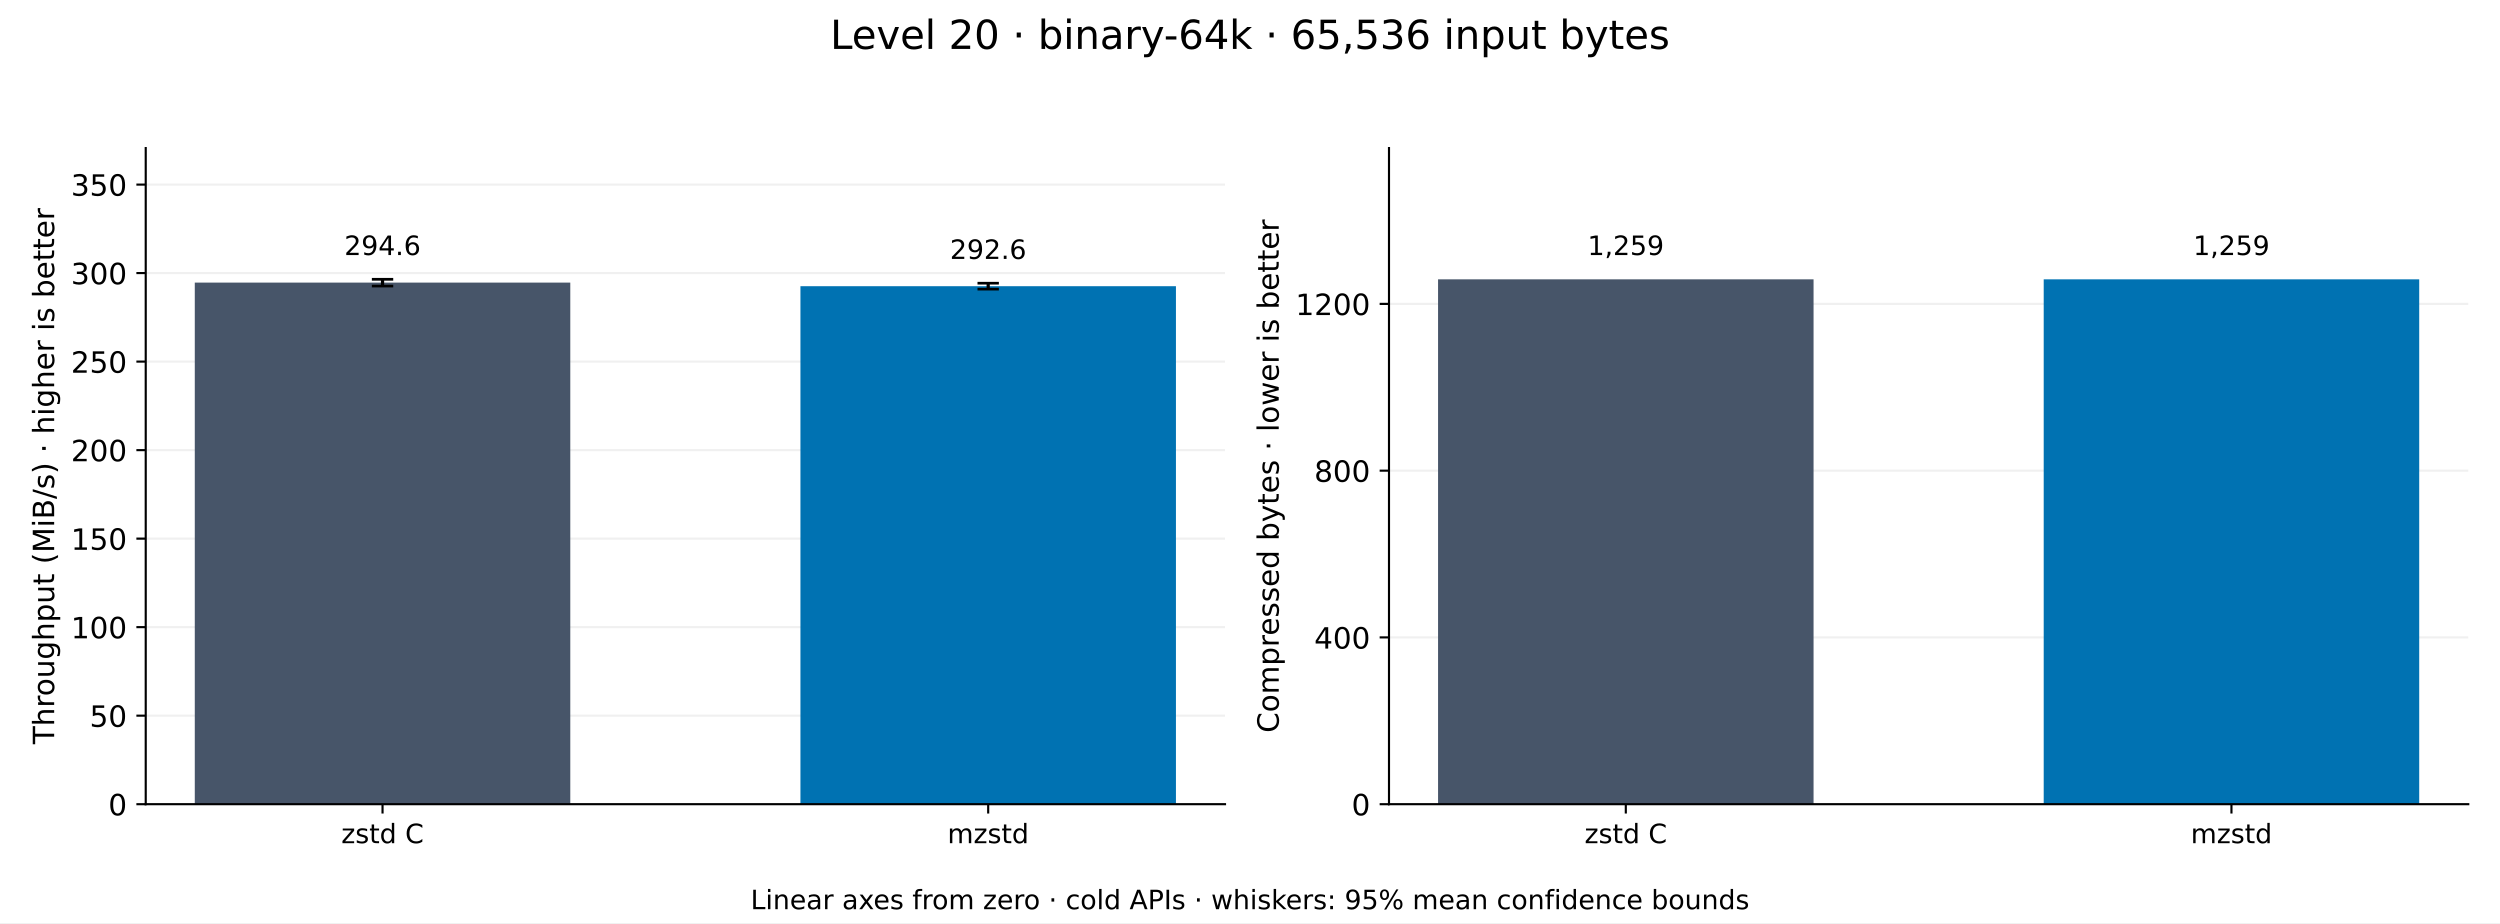
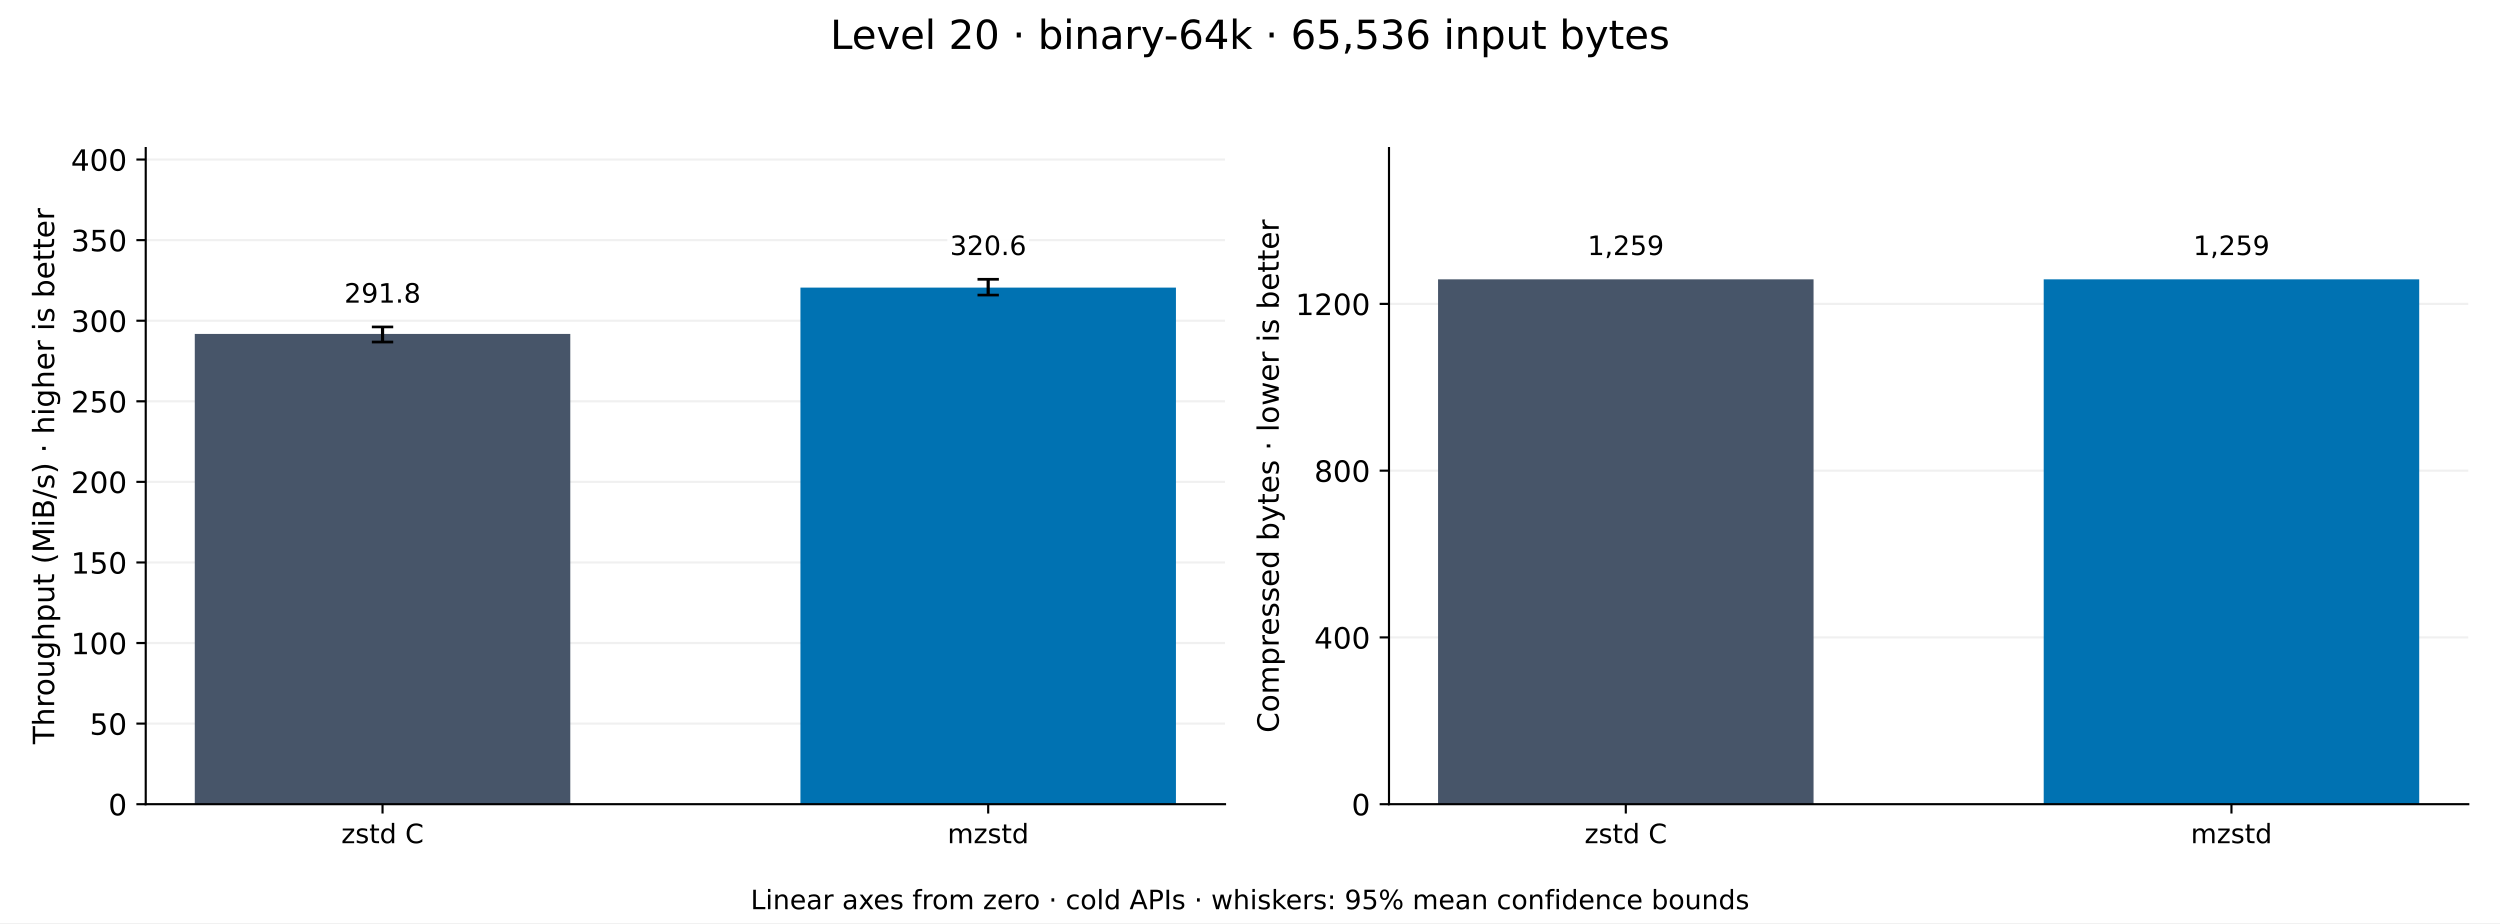
<svg xmlns="http://www.w3.org/2000/svg" xmlns:xlink="http://www.w3.org/1999/xlink" width="936pt" height="345.6pt" viewBox="0 0 936 345.6" version="1.1">
  <defs>
    <style type="text/css">*{stroke-linejoin: round; stroke-linecap: butt}</style>
  </defs>
  <g id="figure_1">
    <g id="patch_1">
      <path d="M 0 345.6 L 936 345.6 L 936 0 L 0 0 z " style="fill: #ffffff" />
    </g>
    <g id="axes_1">
      <g id="patch_2">
        <path d="M 54.56 301.088 L 458.64 301.088 L 458.64 55.44 L 54.56 55.44 z " style="fill: #ffffff" />
      </g>
      <g id="matplotlib.axis_1">
        <g id="xtick_1">
          <g id="line2d_1">
            <defs>
              <path id="mcbfd24ea1b" d="M 0 0 L 0 3.5 " style="stroke: #000000; stroke-width: 0.8" />
            </defs>
            <g>
              <use xlink:href="#mcbfd24ea1b" x="143.222" y="301.088" style="stroke: #000000; stroke-width: 0.8" />
            </g>
          </g>
          <g id="text_1">
            <text style="font-size: 10px; font-family: 'DejaVu Sans', 'Bitstream Vera Sans', 'Computer Modern Sans Serif', 'Lucida Grande', 'Verdana', 'Geneva', 'Lucid', 'Arial', 'Helvetica', 'Avant Garde', sans-serif; text-anchor: middle" x="143.222" y="315.686" transform="rotate(-0 143.2218 315.6864)">zstd C</text>
          </g>
        </g>
        <g id="xtick_2">
          <g id="line2d_2">
            <g>
              <use xlink:href="#mcbfd24ea1b" x="369.978" y="301.088" style="stroke: #000000; stroke-width: 0.8" />
            </g>
          </g>
          <g id="text_2">
            <text style="font-size: 10px; font-family: 'DejaVu Sans', 'Bitstream Vera Sans', 'Computer Modern Sans Serif', 'Lucida Grande', 'Verdana', 'Geneva', 'Lucid', 'Arial', 'Helvetica', 'Avant Garde', sans-serif; text-anchor: middle" x="369.978" y="315.686" transform="rotate(-0 369.9782 315.6864)">mzstd</text>
          </g>
        </g>
      </g>
      <g id="matplotlib.axis_2">
        <g id="ytick_1">
          <g id="line2d_3">
            <path d="M 54.56 301.088 L 458.64 301.088 " clip-path="url(#p4144bda285)" style="fill: none; stroke: #b0b0b0; stroke-opacity: 0.18; stroke-width: 0.8; stroke-linecap: square" />
          </g>
          <g id="line2d_4">
            <defs>
              <path id="m862e928616" d="M 0 0 L -3.5 0 " style="stroke: #000000; stroke-width: 0.8" />
            </defs>
            <g>
              <use xlink:href="#m862e928616" x="54.56" y="301.088" style="stroke: #000000; stroke-width: 0.8" />
            </g>
          </g>
          <g id="text_3">
            <text style="font-size: 11px; font-family: 'DejaVu Sans', 'Bitstream Vera Sans', 'Computer Modern Sans Serif', 'Lucida Grande', 'Verdana', 'Geneva', 'Lucid', 'Arial', 'Helvetica', 'Avant Garde', sans-serif; text-anchor: end" x="47.56" y="305.267" transform="rotate(-0 47.56 305.2671)">0</text>
          </g>
        </g>
        <g id="ytick_2">
          <g id="line2d_5">
-             <path d="M 54.56 267.947 L 458.64 267.947 " clip-path="url(#p4144bda285)" style="fill: none; stroke: #b0b0b0; stroke-opacity: 0.18; stroke-width: 0.8; stroke-linecap: square" />
+             <path d="M 54.56 270.919 L 458.64 270.919 " clip-path="url(#p4144bda285)" style="fill: none; stroke: #b0b0b0; stroke-opacity: 0.18; stroke-width: 0.8; stroke-linecap: square" />
          </g>
          <g id="line2d_6">
            <g>
-               <use xlink:href="#m862e928616" x="54.56" y="267.947" style="stroke: #000000; stroke-width: 0.8" />
+               <use xlink:href="#m862e928616" x="54.56" y="270.919" style="stroke: #000000; stroke-width: 0.8" />
            </g>
          </g>
          <g id="text_4">
-             <text style="font-size: 11px; font-family: 'DejaVu Sans', 'Bitstream Vera Sans', 'Computer Modern Sans Serif', 'Lucida Grande', 'Verdana', 'Geneva', 'Lucid', 'Arial', 'Helvetica', 'Avant Garde', sans-serif; text-anchor: end" x="47.56" y="272.126" transform="rotate(-0 47.56 272.1265)">50</text>
+             <text style="font-size: 11px; font-family: 'DejaVu Sans', 'Bitstream Vera Sans', 'Computer Modern Sans Serif', 'Lucida Grande', 'Verdana', 'Geneva', 'Lucid', 'Arial', 'Helvetica', 'Avant Garde', sans-serif; text-anchor: end" x="47.56" y="275.098" transform="rotate(-0 47.56 275.0985)">50</text>
          </g>
        </g>
        <g id="ytick_3">
          <g id="line2d_7">
-             <path d="M 54.56 234.807 L 458.64 234.807 " clip-path="url(#p4144bda285)" style="fill: none; stroke: #b0b0b0; stroke-opacity: 0.18; stroke-width: 0.8; stroke-linecap: square" />
+             <path d="M 54.56 240.751 L 458.64 240.751 " clip-path="url(#p4144bda285)" style="fill: none; stroke: #b0b0b0; stroke-opacity: 0.18; stroke-width: 0.8; stroke-linecap: square" />
          </g>
          <g id="line2d_8">
            <g>
-               <use xlink:href="#m862e928616" x="54.56" y="234.807" style="stroke: #000000; stroke-width: 0.8" />
+               <use xlink:href="#m862e928616" x="54.56" y="240.751" style="stroke: #000000; stroke-width: 0.8" />
            </g>
          </g>
          <g id="text_5">
-             <text style="font-size: 11px; font-family: 'DejaVu Sans', 'Bitstream Vera Sans', 'Computer Modern Sans Serif', 'Lucida Grande', 'Verdana', 'Geneva', 'Lucid', 'Arial', 'Helvetica', 'Avant Garde', sans-serif; text-anchor: end" x="47.56" y="238.986" transform="rotate(-0 47.56 238.9859)">100</text>
+             <text style="font-size: 11px; font-family: 'DejaVu Sans', 'Bitstream Vera Sans', 'Computer Modern Sans Serif', 'Lucida Grande', 'Verdana', 'Geneva', 'Lucid', 'Arial', 'Helvetica', 'Avant Garde', sans-serif; text-anchor: end" x="47.56" y="244.93" transform="rotate(-0 47.56 244.9298)">100</text>
          </g>
        </g>
        <g id="ytick_4">
          <g id="line2d_9">
-             <path d="M 54.56 201.666 L 458.64 201.666 " clip-path="url(#p4144bda285)" style="fill: none; stroke: #b0b0b0; stroke-opacity: 0.18; stroke-width: 0.8; stroke-linecap: square" />
+             <path d="M 54.56 210.582 L 458.64 210.582 " clip-path="url(#p4144bda285)" style="fill: none; stroke: #b0b0b0; stroke-opacity: 0.18; stroke-width: 0.8; stroke-linecap: square" />
          </g>
          <g id="line2d_10">
            <g>
-               <use xlink:href="#m862e928616" x="54.56" y="201.666" style="stroke: #000000; stroke-width: 0.8" />
+               <use xlink:href="#m862e928616" x="54.56" y="210.582" style="stroke: #000000; stroke-width: 0.8" />
            </g>
          </g>
          <g id="text_6">
-             <text style="font-size: 11px; font-family: 'DejaVu Sans', 'Bitstream Vera Sans', 'Computer Modern Sans Serif', 'Lucida Grande', 'Verdana', 'Geneva', 'Lucid', 'Arial', 'Helvetica', 'Avant Garde', sans-serif; text-anchor: end" x="47.56" y="205.845" transform="rotate(-0 47.56 205.8452)">150</text>
+             <text style="font-size: 11px; font-family: 'DejaVu Sans', 'Bitstream Vera Sans', 'Computer Modern Sans Serif', 'Lucida Grande', 'Verdana', 'Geneva', 'Lucid', 'Arial', 'Helvetica', 'Avant Garde', sans-serif; text-anchor: end" x="47.56" y="214.761" transform="rotate(-0 47.56 214.7611)">150</text>
          </g>
        </g>
        <g id="ytick_5">
          <g id="line2d_11">
-             <path d="M 54.56 168.525 L 458.64 168.525 " clip-path="url(#p4144bda285)" style="fill: none; stroke: #b0b0b0; stroke-opacity: 0.18; stroke-width: 0.8; stroke-linecap: square" />
+             <path d="M 54.56 180.413 L 458.64 180.413 " clip-path="url(#p4144bda285)" style="fill: none; stroke: #b0b0b0; stroke-opacity: 0.18; stroke-width: 0.8; stroke-linecap: square" />
          </g>
          <g id="line2d_12">
            <g>
-               <use xlink:href="#m862e928616" x="54.56" y="168.525" style="stroke: #000000; stroke-width: 0.8" />
+               <use xlink:href="#m862e928616" x="54.56" y="180.413" style="stroke: #000000; stroke-width: 0.8" />
            </g>
          </g>
          <g id="text_7">
-             <text style="font-size: 11px; font-family: 'DejaVu Sans', 'Bitstream Vera Sans', 'Computer Modern Sans Serif', 'Lucida Grande', 'Verdana', 'Geneva', 'Lucid', 'Arial', 'Helvetica', 'Avant Garde', sans-serif; text-anchor: end" x="47.56" y="172.705" transform="rotate(-0 47.56 172.7046)">200</text>
+             <text style="font-size: 11px; font-family: 'DejaVu Sans', 'Bitstream Vera Sans', 'Computer Modern Sans Serif', 'Lucida Grande', 'Verdana', 'Geneva', 'Lucid', 'Arial', 'Helvetica', 'Avant Garde', sans-serif; text-anchor: end" x="47.56" y="184.592" transform="rotate(-0 47.56 184.5924)">200</text>
          </g>
        </g>
        <g id="ytick_6">
          <g id="line2d_13">
-             <path d="M 54.56 135.385 L 458.64 135.385 " clip-path="url(#p4144bda285)" style="fill: none; stroke: #b0b0b0; stroke-opacity: 0.18; stroke-width: 0.8; stroke-linecap: square" />
+             <path d="M 54.56 150.245 L 458.64 150.245 " clip-path="url(#p4144bda285)" style="fill: none; stroke: #b0b0b0; stroke-opacity: 0.18; stroke-width: 0.8; stroke-linecap: square" />
          </g>
          <g id="line2d_14">
            <g>
-               <use xlink:href="#m862e928616" x="54.56" y="135.385" style="stroke: #000000; stroke-width: 0.8" />
+               <use xlink:href="#m862e928616" x="54.56" y="150.245" style="stroke: #000000; stroke-width: 0.8" />
            </g>
          </g>
          <g id="text_8">
-             <text style="font-size: 11px; font-family: 'DejaVu Sans', 'Bitstream Vera Sans', 'Computer Modern Sans Serif', 'Lucida Grande', 'Verdana', 'Geneva', 'Lucid', 'Arial', 'Helvetica', 'Avant Garde', sans-serif; text-anchor: end" x="47.56" y="139.564" transform="rotate(-0 47.56 139.5639)">250</text>
+             <text style="font-size: 11px; font-family: 'DejaVu Sans', 'Bitstream Vera Sans', 'Computer Modern Sans Serif', 'Lucida Grande', 'Verdana', 'Geneva', 'Lucid', 'Arial', 'Helvetica', 'Avant Garde', sans-serif; text-anchor: end" x="47.56" y="154.424" transform="rotate(-0 47.56 154.4237)">250</text>
          </g>
        </g>
        <g id="ytick_7">
          <g id="line2d_15">
-             <path d="M 54.56 102.244 L 458.64 102.244 " clip-path="url(#p4144bda285)" style="fill: none; stroke: #b0b0b0; stroke-opacity: 0.18; stroke-width: 0.8; stroke-linecap: square" />
+             <path d="M 54.56 120.076 L 458.64 120.076 " clip-path="url(#p4144bda285)" style="fill: none; stroke: #b0b0b0; stroke-opacity: 0.18; stroke-width: 0.8; stroke-linecap: square" />
          </g>
          <g id="line2d_16">
            <g>
-               <use xlink:href="#m862e928616" x="54.56" y="102.244" style="stroke: #000000; stroke-width: 0.8" />
+               <use xlink:href="#m862e928616" x="54.56" y="120.076" style="stroke: #000000; stroke-width: 0.8" />
            </g>
          </g>
          <g id="text_9">
-             <text style="font-size: 11px; font-family: 'DejaVu Sans', 'Bitstream Vera Sans', 'Computer Modern Sans Serif', 'Lucida Grande', 'Verdana', 'Geneva', 'Lucid', 'Arial', 'Helvetica', 'Avant Garde', sans-serif; text-anchor: end" x="47.56" y="106.423" transform="rotate(-0 47.56 106.4233)">300</text>
+             <text style="font-size: 11px; font-family: 'DejaVu Sans', 'Bitstream Vera Sans', 'Computer Modern Sans Serif', 'Lucida Grande', 'Verdana', 'Geneva', 'Lucid', 'Arial', 'Helvetica', 'Avant Garde', sans-serif; text-anchor: end" x="47.56" y="124.255" transform="rotate(-0 47.56 124.255)">300</text>
          </g>
        </g>
        <g id="ytick_8">
          <g id="line2d_17">
-             <path d="M 54.56 69.104 L 458.64 69.104 " clip-path="url(#p4144bda285)" style="fill: none; stroke: #b0b0b0; stroke-opacity: 0.18; stroke-width: 0.8; stroke-linecap: square" />
+             <path d="M 54.56 89.907 L 458.64 89.907 " clip-path="url(#p4144bda285)" style="fill: none; stroke: #b0b0b0; stroke-opacity: 0.18; stroke-width: 0.8; stroke-linecap: square" />
          </g>
          <g id="line2d_18">
            <g>
-               <use xlink:href="#m862e928616" x="54.56" y="69.104" style="stroke: #000000; stroke-width: 0.8" />
+               <use xlink:href="#m862e928616" x="54.56" y="89.907" style="stroke: #000000; stroke-width: 0.8" />
            </g>
          </g>
          <g id="text_10">
-             <text style="font-size: 11px; font-family: 'DejaVu Sans', 'Bitstream Vera Sans', 'Computer Modern Sans Serif', 'Lucida Grande', 'Verdana', 'Geneva', 'Lucid', 'Arial', 'Helvetica', 'Avant Garde', sans-serif; text-anchor: end" x="47.56" y="73.283" transform="rotate(-0 47.56 73.28265)">350</text>
-           </g>
-         </g>
-         <g id="text_11">
+             <text style="font-size: 11px; font-family: 'DejaVu Sans', 'Bitstream Vera Sans', 'Computer Modern Sans Serif', 'Lucida Grande', 'Verdana', 'Geneva', 'Lucid', 'Arial', 'Helvetica', 'Avant Garde', sans-serif; text-anchor: end" x="47.56" y="94.086" transform="rotate(-0 47.56 94.08636)">350</text>
+           </g>
+         </g>
+         <g id="ytick_9">
+           <g id="line2d_19">
+             <path d="M 54.56 59.739 L 458.64 59.739 " clip-path="url(#p4144bda285)" style="fill: none; stroke: #b0b0b0; stroke-opacity: 0.18; stroke-width: 0.8; stroke-linecap: square" />
+           </g>
+           <g id="line2d_20">
+             <g>
+               <use xlink:href="#m862e928616" x="54.56" y="59.739" style="stroke: #000000; stroke-width: 0.8" />
+             </g>
+           </g>
+           <g id="text_11">
+             <text style="font-size: 11px; font-family: 'DejaVu Sans', 'Bitstream Vera Sans', 'Computer Modern Sans Serif', 'Lucida Grande', 'Verdana', 'Geneva', 'Lucid', 'Arial', 'Helvetica', 'Avant Garde', sans-serif; text-anchor: end" x="47.56" y="63.918" transform="rotate(-0 47.56 63.91768)">400</text>
+           </g>
+         </g>
+         <g id="text_12">
          <text style="font-size: 11px; font-family: 'DejaVu Sans', 'Bitstream Vera Sans', 'Computer Modern Sans Serif', 'Lucida Grande', 'Verdana', 'Geneva', 'Lucid', 'Arial', 'Helvetica', 'Avant Garde', sans-serif; text-anchor: middle" x="20.276" y="178.264" transform="rotate(-90 20.27609 178.264)">Throughput (MiB/s) · higher is better</text>
        </g>
      </g>
      <g id="patch_3">
-         <path d="M 72.927 301.088 L 213.516 301.088 L 213.516 105.816 L 72.927 105.816 z " clip-path="url(#p4144bda285)" style="fill: #475569" />
+         <path d="M 72.927 301.088 L 213.516 301.088 L 213.516 125.037 L 72.927 125.037 z " clip-path="url(#p4144bda285)" style="fill: #475569" />
      </g>
      <g id="patch_4">
-         <path d="M 299.684 301.088 L 440.273 301.088 L 440.273 107.16 L 299.684 107.16 z " clip-path="url(#p4144bda285)" style="fill: #0072b2" />
+         <path d="M 299.684 301.088 L 440.273 301.088 L 440.273 107.672 L 299.684 107.672 z " clip-path="url(#p4144bda285)" style="fill: #0072b2" />
      </g>
      <g id="LineCollection_1">
-         <path d="M 143.222 107.113 L 143.222 104.57 " clip-path="url(#p4144bda285)" style="fill: none; stroke: #000000; stroke-width: 1.2" />
-         <path d="M 369.978 108.252 L 369.978 106.038 " clip-path="url(#p4144bda285)" style="fill: none; stroke: #000000; stroke-width: 1.2" />
-       </g>
-       <g id="line2d_19">
+         <path d="M 143.222 128.057 L 143.222 122.395 " clip-path="url(#p4144bda285)" style="fill: none; stroke: #000000; stroke-width: 1.2" />
+         <path d="M 369.978 110.483 L 369.978 104.57 " clip-path="url(#p4144bda285)" style="fill: none; stroke: #000000; stroke-width: 1.2" />
+       </g>
+       <g id="line2d_21">
        <defs>
          <path id="mf7f69e77f0" d="M 4 0 L -4 -0 " style="stroke: #000000" />
        </defs>
        <g clip-path="url(#p4144bda285)">
-           <use xlink:href="#mf7f69e77f0" x="143.222" y="107.113" style="fill: #1f77b4; stroke: #000000" />
-           <use xlink:href="#mf7f69e77f0" x="369.978" y="108.252" style="fill: #1f77b4; stroke: #000000" />
-         </g>
-       </g>
-       <g id="line2d_20">
+           <use xlink:href="#mf7f69e77f0" x="143.222" y="128.057" style="fill: #1f77b4; stroke: #000000" />
+           <use xlink:href="#mf7f69e77f0" x="369.978" y="110.483" style="fill: #1f77b4; stroke: #000000" />
+         </g>
+       </g>
+       <g id="line2d_22">
        <g clip-path="url(#p4144bda285)">
-           <use xlink:href="#mf7f69e77f0" x="143.222" y="104.57" style="fill: #1f77b4; stroke: #000000" />
-           <use xlink:href="#mf7f69e77f0" x="369.978" y="106.038" style="fill: #1f77b4; stroke: #000000" />
+           <use xlink:href="#mf7f69e77f0" x="143.222" y="122.395" style="fill: #1f77b4; stroke: #000000" />
+           <use xlink:href="#mf7f69e77f0" x="369.978" y="104.57" style="fill: #1f77b4; stroke: #000000" />
        </g>
      </g>
      <g id="patch_5">
        <path d="M 54.56 301.088 L 54.56 55.44 " style="fill: none; stroke: #000000; stroke-width: 0.8; stroke-linejoin: miter; stroke-linecap: square" />
      </g>
      <g id="patch_6">
        <path d="M 54.56 301.088 L 458.64 301.088 " style="fill: none; stroke: #000000; stroke-width: 0.8; stroke-linejoin: miter; stroke-linecap: square" />
      </g>
-       <g id="text_12">
+       <g id="text_13">
        <g id="patch_7">
-           <path d="M 127.908 98.57 L 158.536 98.57 L 158.536 86.891 L 127.908 86.891 z " style="fill: #ffffff; opacity: 0.9" />
-         </g>
-         <text style="font-size: 10px; font-family: 'DejaVu Sans', 'Bitstream Vera Sans', 'Computer Modern Sans Serif', 'Lucida Grande', 'Verdana', 'Geneva', 'Lucid', 'Arial', 'Helvetica', 'Avant Garde', sans-serif; text-anchor: middle" x="143.222" y="95.49" transform="rotate(-0 143.2218 95.48991)">294.6</text>
-       </g>
-       <g id="text_13">
+           <path d="M 127.908 116.395 L 158.536 116.395 L 158.536 104.717 L 127.908 104.717 z " style="fill: #ffffff; opacity: 0.9" />
+         </g>
+         <text style="font-size: 10px; font-family: 'DejaVu Sans', 'Bitstream Vera Sans', 'Computer Modern Sans Serif', 'Lucida Grande', 'Verdana', 'Geneva', 'Lucid', 'Arial', 'Helvetica', 'Avant Garde', sans-serif; text-anchor: middle" x="143.222" y="113.315" transform="rotate(-0 143.2218 113.3151)">291.8</text>
+       </g>
+       <g id="text_14">
        <g id="patch_8">
-           <path d="M 354.664 100.038 L 385.292 100.038 L 385.292 88.36 L 354.664 88.36 z " style="fill: #ffffff; opacity: 0.9" />
-         </g>
-         <text style="font-size: 10px; font-family: 'DejaVu Sans', 'Bitstream Vera Sans', 'Computer Modern Sans Serif', 'Lucida Grande', 'Verdana', 'Geneva', 'Lucid', 'Arial', 'Helvetica', 'Avant Garde', sans-serif; text-anchor: middle" x="369.978" y="96.959" transform="rotate(-0 369.9782 96.95869)">292.6</text>
+           <path d="M 354.664 98.57 L 385.292 98.57 L 385.292 86.891 L 354.664 86.891 z " style="fill: #ffffff; opacity: 0.9" />
+         </g>
+         <text style="font-size: 10px; font-family: 'DejaVu Sans', 'Bitstream Vera Sans', 'Computer Modern Sans Serif', 'Lucida Grande', 'Verdana', 'Geneva', 'Lucid', 'Arial', 'Helvetica', 'Avant Garde', sans-serif; text-anchor: middle" x="369.978" y="95.49" transform="rotate(-0 369.9782 95.48991)">320.6</text>
      </g>
    </g>
    <g id="axes_2">
      <g id="patch_9">
        <path d="M 520.04 301.088 L 924.12 301.088 L 924.12 55.44 L 520.04 55.44 z " style="fill: #ffffff" />
      </g>
      <g id="matplotlib.axis_3">
        <g id="xtick_3">
-           <g id="line2d_21">
+           <g id="line2d_23">
            <g>
              <use xlink:href="#mcbfd24ea1b" x="608.702" y="301.088" style="stroke: #000000; stroke-width: 0.8" />
            </g>
          </g>
-           <g id="text_14">
+           <g id="text_15">
            <text style="font-size: 10px; font-family: 'DejaVu Sans', 'Bitstream Vera Sans', 'Computer Modern Sans Serif', 'Lucida Grande', 'Verdana', 'Geneva', 'Lucid', 'Arial', 'Helvetica', 'Avant Garde', sans-serif; text-anchor: middle" x="608.702" y="315.686" transform="rotate(-0 608.7018 315.6864)">zstd C</text>
          </g>
        </g>
        <g id="xtick_4">
-           <g id="line2d_22">
+           <g id="line2d_24">
            <g>
              <use xlink:href="#mcbfd24ea1b" x="835.458" y="301.088" style="stroke: #000000; stroke-width: 0.8" />
            </g>
          </g>
-           <g id="text_15">
+           <g id="text_16">
            <text style="font-size: 10px; font-family: 'DejaVu Sans', 'Bitstream Vera Sans', 'Computer Modern Sans Serif', 'Lucida Grande', 'Verdana', 'Geneva', 'Lucid', 'Arial', 'Helvetica', 'Avant Garde', sans-serif; text-anchor: middle" x="835.458" y="315.686" transform="rotate(-0 835.4582 315.6864)">mzstd</text>
          </g>
        </g>
      </g>
      <g id="matplotlib.axis_4">
-         <g id="ytick_9">
-           <g id="line2d_23">
-             <path d="M 520.04 301.088 L 924.12 301.088 " clip-path="url(#p0b30c4d7f7)" style="fill: none; stroke: #b0b0b0; stroke-opacity: 0.18; stroke-width: 0.8; stroke-linecap: square" />
-           </g>
-           <g id="line2d_24">
-             <g>
-               <use xlink:href="#m862e928616" x="520.04" y="301.088" style="stroke: #000000; stroke-width: 0.8" />
-             </g>
-           </g>
-           <g id="text_16">
-             <text style="font-size: 11px; font-family: 'DejaVu Sans', 'Bitstream Vera Sans', 'Computer Modern Sans Serif', 'Lucida Grande', 'Verdana', 'Geneva', 'Lucid', 'Arial', 'Helvetica', 'Avant Garde', sans-serif; text-anchor: end" x="513.04" y="305.267" transform="rotate(-0 513.04 305.2671)">0</text>
-           </g>
-         </g>
        <g id="ytick_10">
          <g id="line2d_25">
-             <path d="M 520.04 238.652 L 924.12 238.652 " clip-path="url(#p0b30c4d7f7)" style="fill: none; stroke: #b0b0b0; stroke-opacity: 0.18; stroke-width: 0.8; stroke-linecap: square" />
+             <path d="M 520.04 301.088 L 924.12 301.088 " clip-path="url(#p0b30c4d7f7)" style="fill: none; stroke: #b0b0b0; stroke-opacity: 0.18; stroke-width: 0.8; stroke-linecap: square" />
          </g>
          <g id="line2d_26">
            <g>
-               <use xlink:href="#m862e928616" x="520.04" y="238.652" style="stroke: #000000; stroke-width: 0.8" />
+               <use xlink:href="#m862e928616" x="520.04" y="301.088" style="stroke: #000000; stroke-width: 0.8" />
            </g>
          </g>
          <g id="text_17">
-             <text style="font-size: 11px; font-family: 'DejaVu Sans', 'Bitstream Vera Sans', 'Computer Modern Sans Serif', 'Lucida Grande', 'Verdana', 'Geneva', 'Lucid', 'Arial', 'Helvetica', 'Avant Garde', sans-serif; text-anchor: end" x="513.04" y="242.831" transform="rotate(-0 513.04 242.8308)">400</text>
+             <text style="font-size: 11px; font-family: 'DejaVu Sans', 'Bitstream Vera Sans', 'Computer Modern Sans Serif', 'Lucida Grande', 'Verdana', 'Geneva', 'Lucid', 'Arial', 'Helvetica', 'Avant Garde', sans-serif; text-anchor: end" x="513.04" y="305.267" transform="rotate(-0 513.04 305.2671)">0</text>
          </g>
        </g>
        <g id="ytick_11">
          <g id="line2d_27">
-             <path d="M 520.04 176.215 L 924.12 176.215 " clip-path="url(#p0b30c4d7f7)" style="fill: none; stroke: #b0b0b0; stroke-opacity: 0.18; stroke-width: 0.8; stroke-linecap: square" />
+             <path d="M 520.04 238.652 L 924.12 238.652 " clip-path="url(#p0b30c4d7f7)" style="fill: none; stroke: #b0b0b0; stroke-opacity: 0.18; stroke-width: 0.8; stroke-linecap: square" />
          </g>
          <g id="line2d_28">
            <g>
-               <use xlink:href="#m862e928616" x="520.04" y="176.215" style="stroke: #000000; stroke-width: 0.8" />
+               <use xlink:href="#m862e928616" x="520.04" y="238.652" style="stroke: #000000; stroke-width: 0.8" />
            </g>
          </g>
          <g id="text_18">
-             <text style="font-size: 11px; font-family: 'DejaVu Sans', 'Bitstream Vera Sans', 'Computer Modern Sans Serif', 'Lucida Grande', 'Verdana', 'Geneva', 'Lucid', 'Arial', 'Helvetica', 'Avant Garde', sans-serif; text-anchor: end" x="513.04" y="180.394" transform="rotate(-0 513.04 180.3944)">800</text>
+             <text style="font-size: 11px; font-family: 'DejaVu Sans', 'Bitstream Vera Sans', 'Computer Modern Sans Serif', 'Lucida Grande', 'Verdana', 'Geneva', 'Lucid', 'Arial', 'Helvetica', 'Avant Garde', sans-serif; text-anchor: end" x="513.04" y="242.831" transform="rotate(-0 513.04 242.8308)">400</text>
          </g>
        </g>
        <g id="ytick_12">
          <g id="line2d_29">
+             <path d="M 520.04 176.215 L 924.12 176.215 " clip-path="url(#p0b30c4d7f7)" style="fill: none; stroke: #b0b0b0; stroke-opacity: 0.18; stroke-width: 0.8; stroke-linecap: square" />
+           </g>
+           <g id="line2d_30">
+             <g>
+               <use xlink:href="#m862e928616" x="520.04" y="176.215" style="stroke: #000000; stroke-width: 0.8" />
+             </g>
+           </g>
+           <g id="text_19">
+             <text style="font-size: 11px; font-family: 'DejaVu Sans', 'Bitstream Vera Sans', 'Computer Modern Sans Serif', 'Lucida Grande', 'Verdana', 'Geneva', 'Lucid', 'Arial', 'Helvetica', 'Avant Garde', sans-serif; text-anchor: end" x="513.04" y="180.394" transform="rotate(-0 513.04 180.3944)">800</text>
+           </g>
+         </g>
+         <g id="ytick_13">
+           <g id="line2d_31">
            <path d="M 520.04 113.779 L 924.12 113.779 " clip-path="url(#p0b30c4d7f7)" style="fill: none; stroke: #b0b0b0; stroke-opacity: 0.18; stroke-width: 0.8; stroke-linecap: square" />
          </g>
-           <g id="line2d_30">
+           <g id="line2d_32">
            <g>
              <use xlink:href="#m862e928616" x="520.04" y="113.779" style="stroke: #000000; stroke-width: 0.8" />
            </g>
          </g>
-           <g id="text_19">
+           <g id="text_20">
            <text style="font-size: 11px; font-family: 'DejaVu Sans', 'Bitstream Vera Sans', 'Computer Modern Sans Serif', 'Lucida Grande', 'Verdana', 'Geneva', 'Lucid', 'Arial', 'Helvetica', 'Avant Garde', sans-serif; text-anchor: end" x="513.04" y="117.958" transform="rotate(-0 513.04 117.9581)">1200</text>
          </g>
        </g>
-         <g id="text_20">
+         <g id="text_21">
          <text style="font-size: 11px; font-family: 'DejaVu Sans', 'Bitstream Vera Sans', 'Computer Modern Sans Serif', 'Lucida Grande', 'Verdana', 'Geneva', 'Lucid', 'Arial', 'Helvetica', 'Avant Garde', sans-serif; text-anchor: middle" x="478.757" y="178.264" transform="rotate(-90 478.7573 178.264)">Compressed bytes · lower is better</text>
        </g>
      </g>
      <g id="patch_10">
        <path d="M 538.407 301.088 L 678.996 301.088 L 678.996 104.57 L 538.407 104.57 z " clip-path="url(#p0b30c4d7f7)" style="fill: #475569" />
      </g>
      <g id="patch_11">
        <path d="M 765.164 301.088 L 905.753 301.088 L 905.753 104.57 L 765.164 104.57 z " clip-path="url(#p0b30c4d7f7)" style="fill: #0072b2" />
      </g>
      <g id="patch_12">
        <path d="M 520.04 301.088 L 520.04 55.44 " style="fill: none; stroke: #000000; stroke-width: 0.8; stroke-linejoin: miter; stroke-linecap: square" />
      </g>
      <g id="patch_13">
        <path d="M 520.04 301.088 L 924.12 301.088 " style="fill: none; stroke: #000000; stroke-width: 0.8; stroke-linejoin: miter; stroke-linecap: square" />
      </g>
-       <g id="text_21">
+       <g id="text_22">
        <g id="patch_14">
          <path d="M 593.388 98.57 L 624.016 98.57 L 624.016 86.891 L 593.388 86.891 z " style="fill: #ffffff; opacity: 0.9" />
        </g>
        <text style="font-size: 10px; font-family: 'DejaVu Sans', 'Bitstream Vera Sans', 'Computer Modern Sans Serif', 'Lucida Grande', 'Verdana', 'Geneva', 'Lucid', 'Arial', 'Helvetica', 'Avant Garde', sans-serif; text-anchor: middle" x="608.702" y="95.49" transform="rotate(-0 608.7018 95.48991)">1,259</text>
      </g>
-       <g id="text_22">
+       <g id="text_23">
        <g id="patch_15">
          <path d="M 820.144 98.57 L 850.772 98.57 L 850.772 86.891 L 820.144 86.891 z " style="fill: #ffffff; opacity: 0.9" />
        </g>
        <text style="font-size: 10px; font-family: 'DejaVu Sans', 'Bitstream Vera Sans', 'Computer Modern Sans Serif', 'Lucida Grande', 'Verdana', 'Geneva', 'Lucid', 'Arial', 'Helvetica', 'Avant Garde', sans-serif; text-anchor: middle" x="835.458" y="95.49" transform="rotate(-0 835.4582 95.48991)">1,259</text>
      </g>
    </g>
-     <g id="text_23">
+     <g id="text_24">
      <text style="font-size: 15px; font-family: 'DejaVu Sans', 'Bitstream Vera Sans', 'Computer Modern Sans Serif', 'Lucida Grande', 'Verdana', 'Geneva', 'Lucid', 'Arial', 'Helvetica', 'Avant Garde', sans-serif; text-anchor: middle" x="468" y="18.31" transform="rotate(-0 468 18.30966)">Level 20 · binary-64k · 65,536 input bytes</text>
    </g>
-     <g id="text_24">
+     <g id="text_25">
      <text style="font-size: 10px; font-family: 'DejaVu Sans', 'Bitstream Vera Sans', 'Computer Modern Sans Serif', 'Lucida Grande', 'Verdana', 'Geneva', 'Lucid', 'Arial', 'Helvetica', 'Avant Garde', sans-serif; text-anchor: middle" x="468" y="340.416" transform="rotate(-0 468 340.416)">Linear axes from zero · cold APIs · whiskers: 95% mean confidence bounds</text>
    </g>
  </g>
  <defs>
    <clipPath id="p4144bda285">
      <rect x="54.56" y="55.44" width="404.08" height="245.648" />
    </clipPath>
    <clipPath id="p0b30c4d7f7">
      <rect x="520.04" y="55.44" width="404.08" height="245.648" />
    </clipPath>
  </defs>
</svg>
